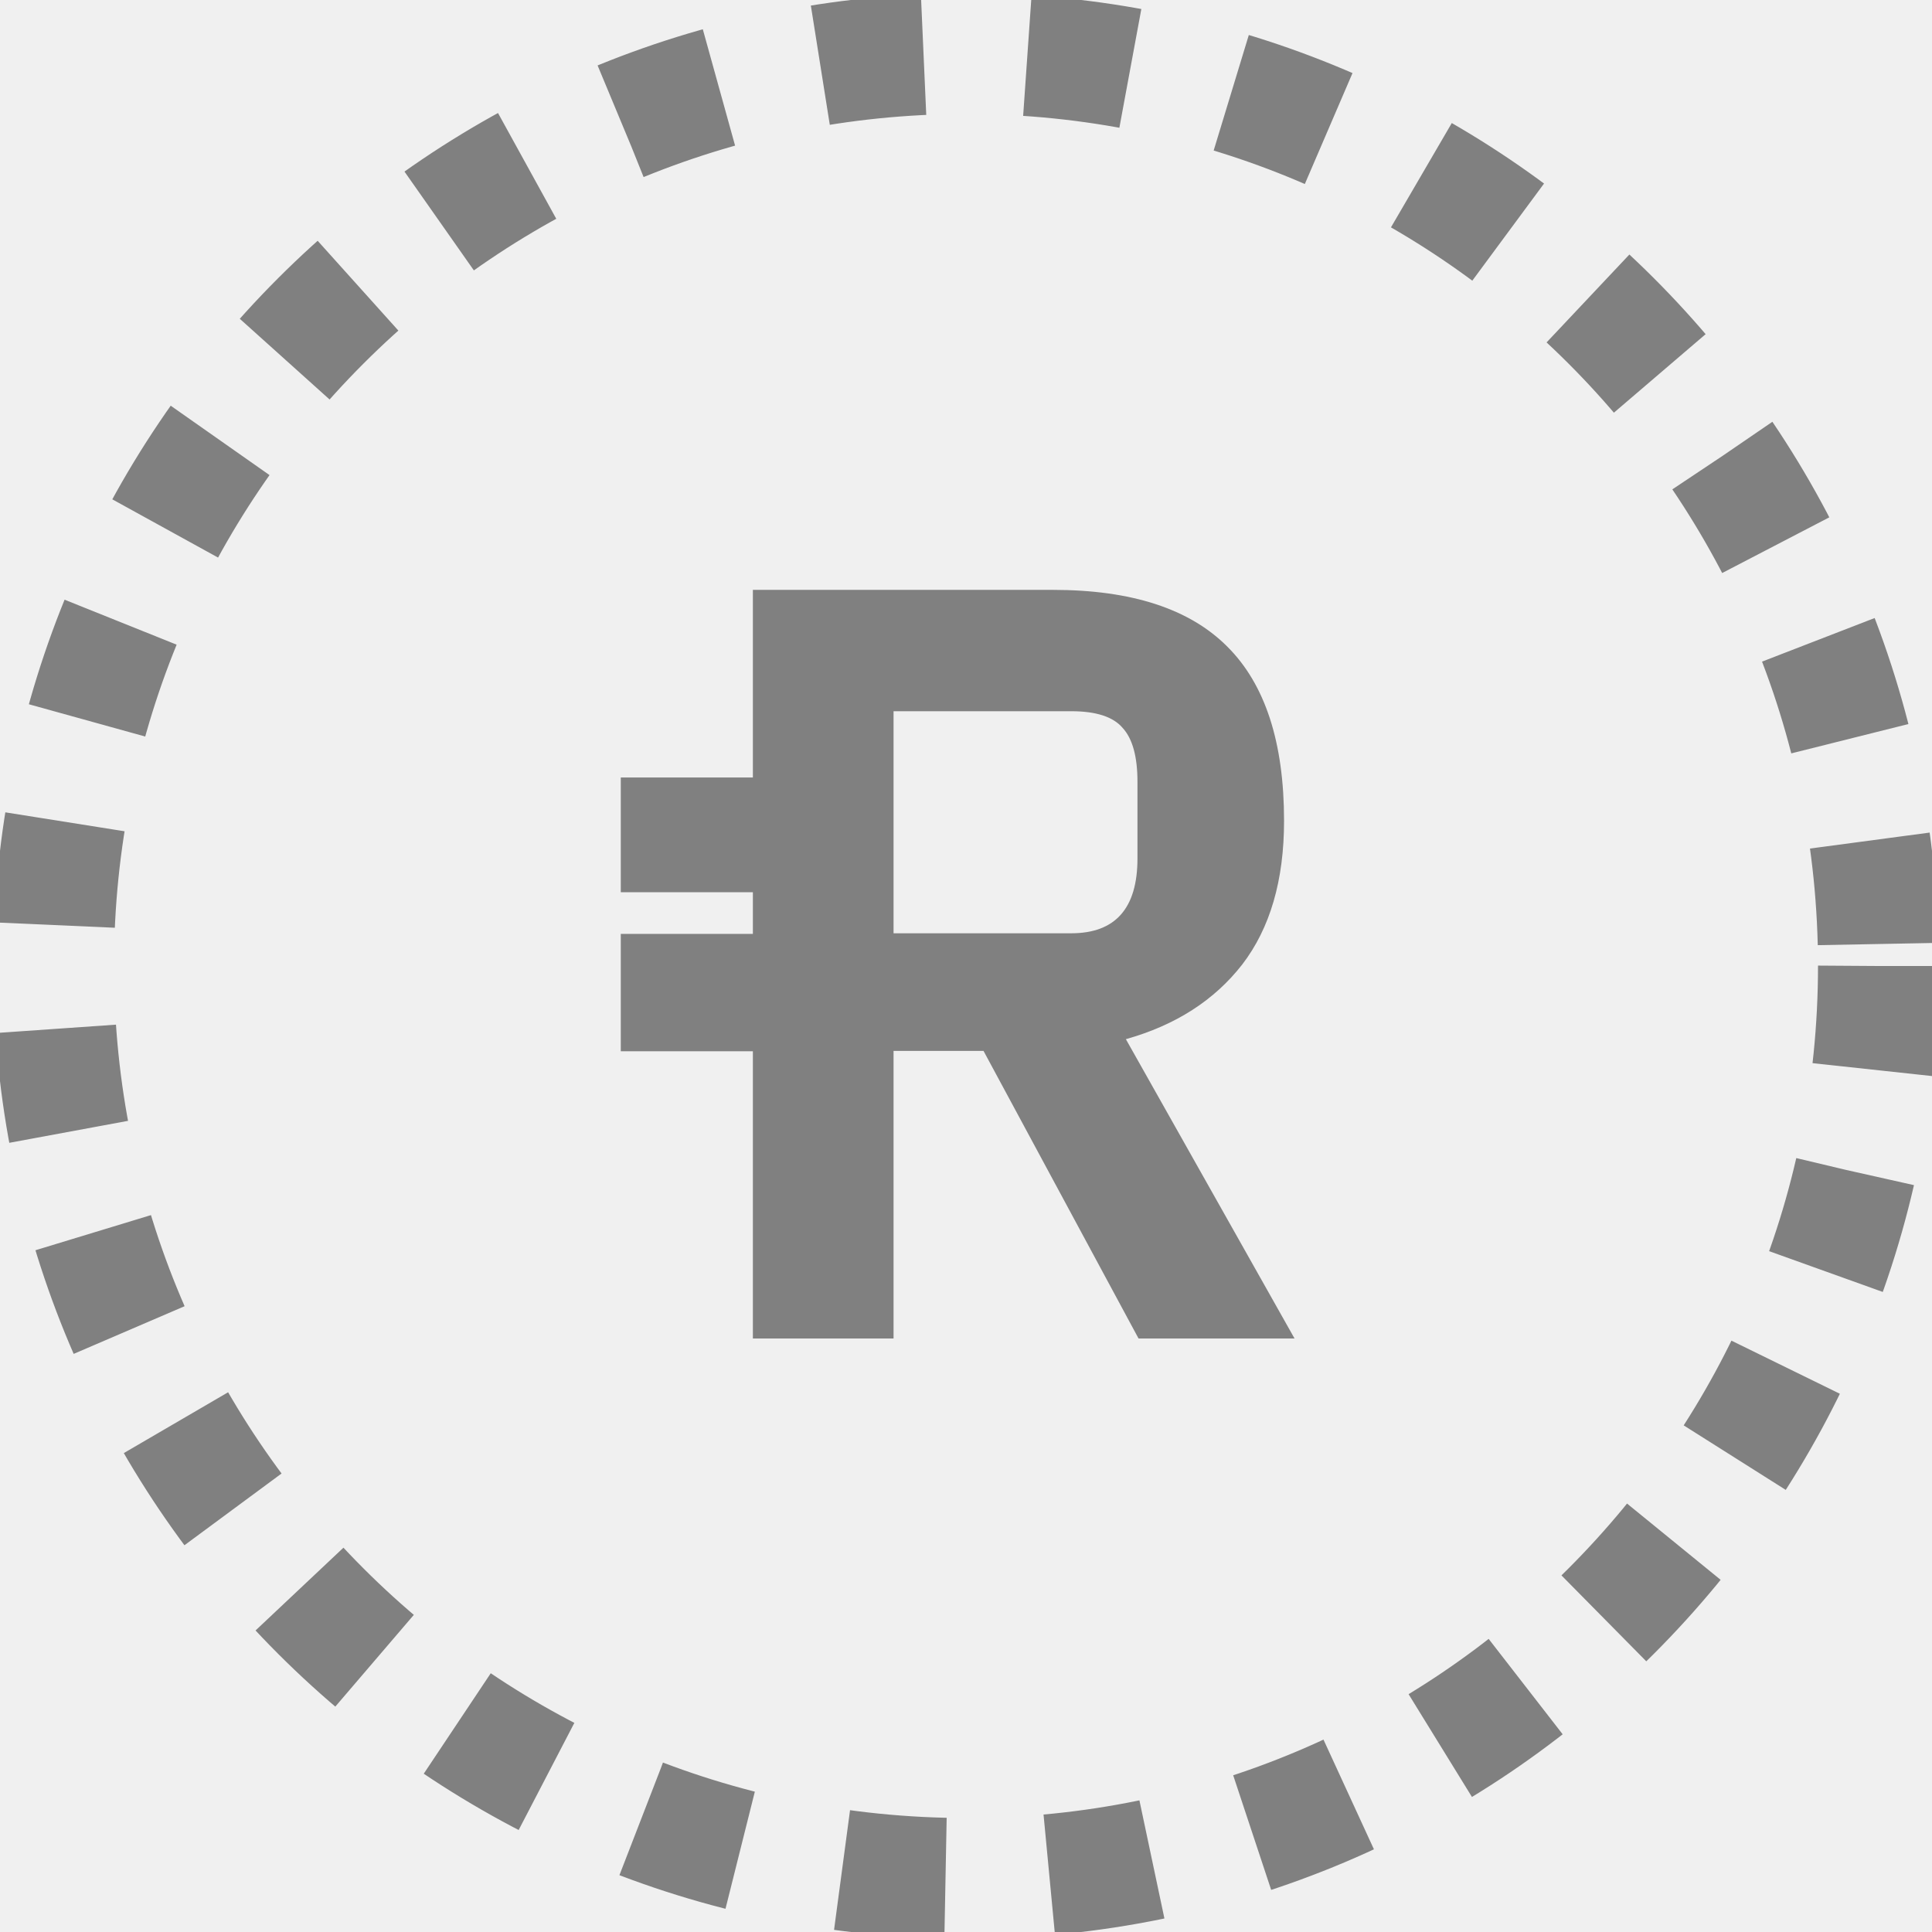
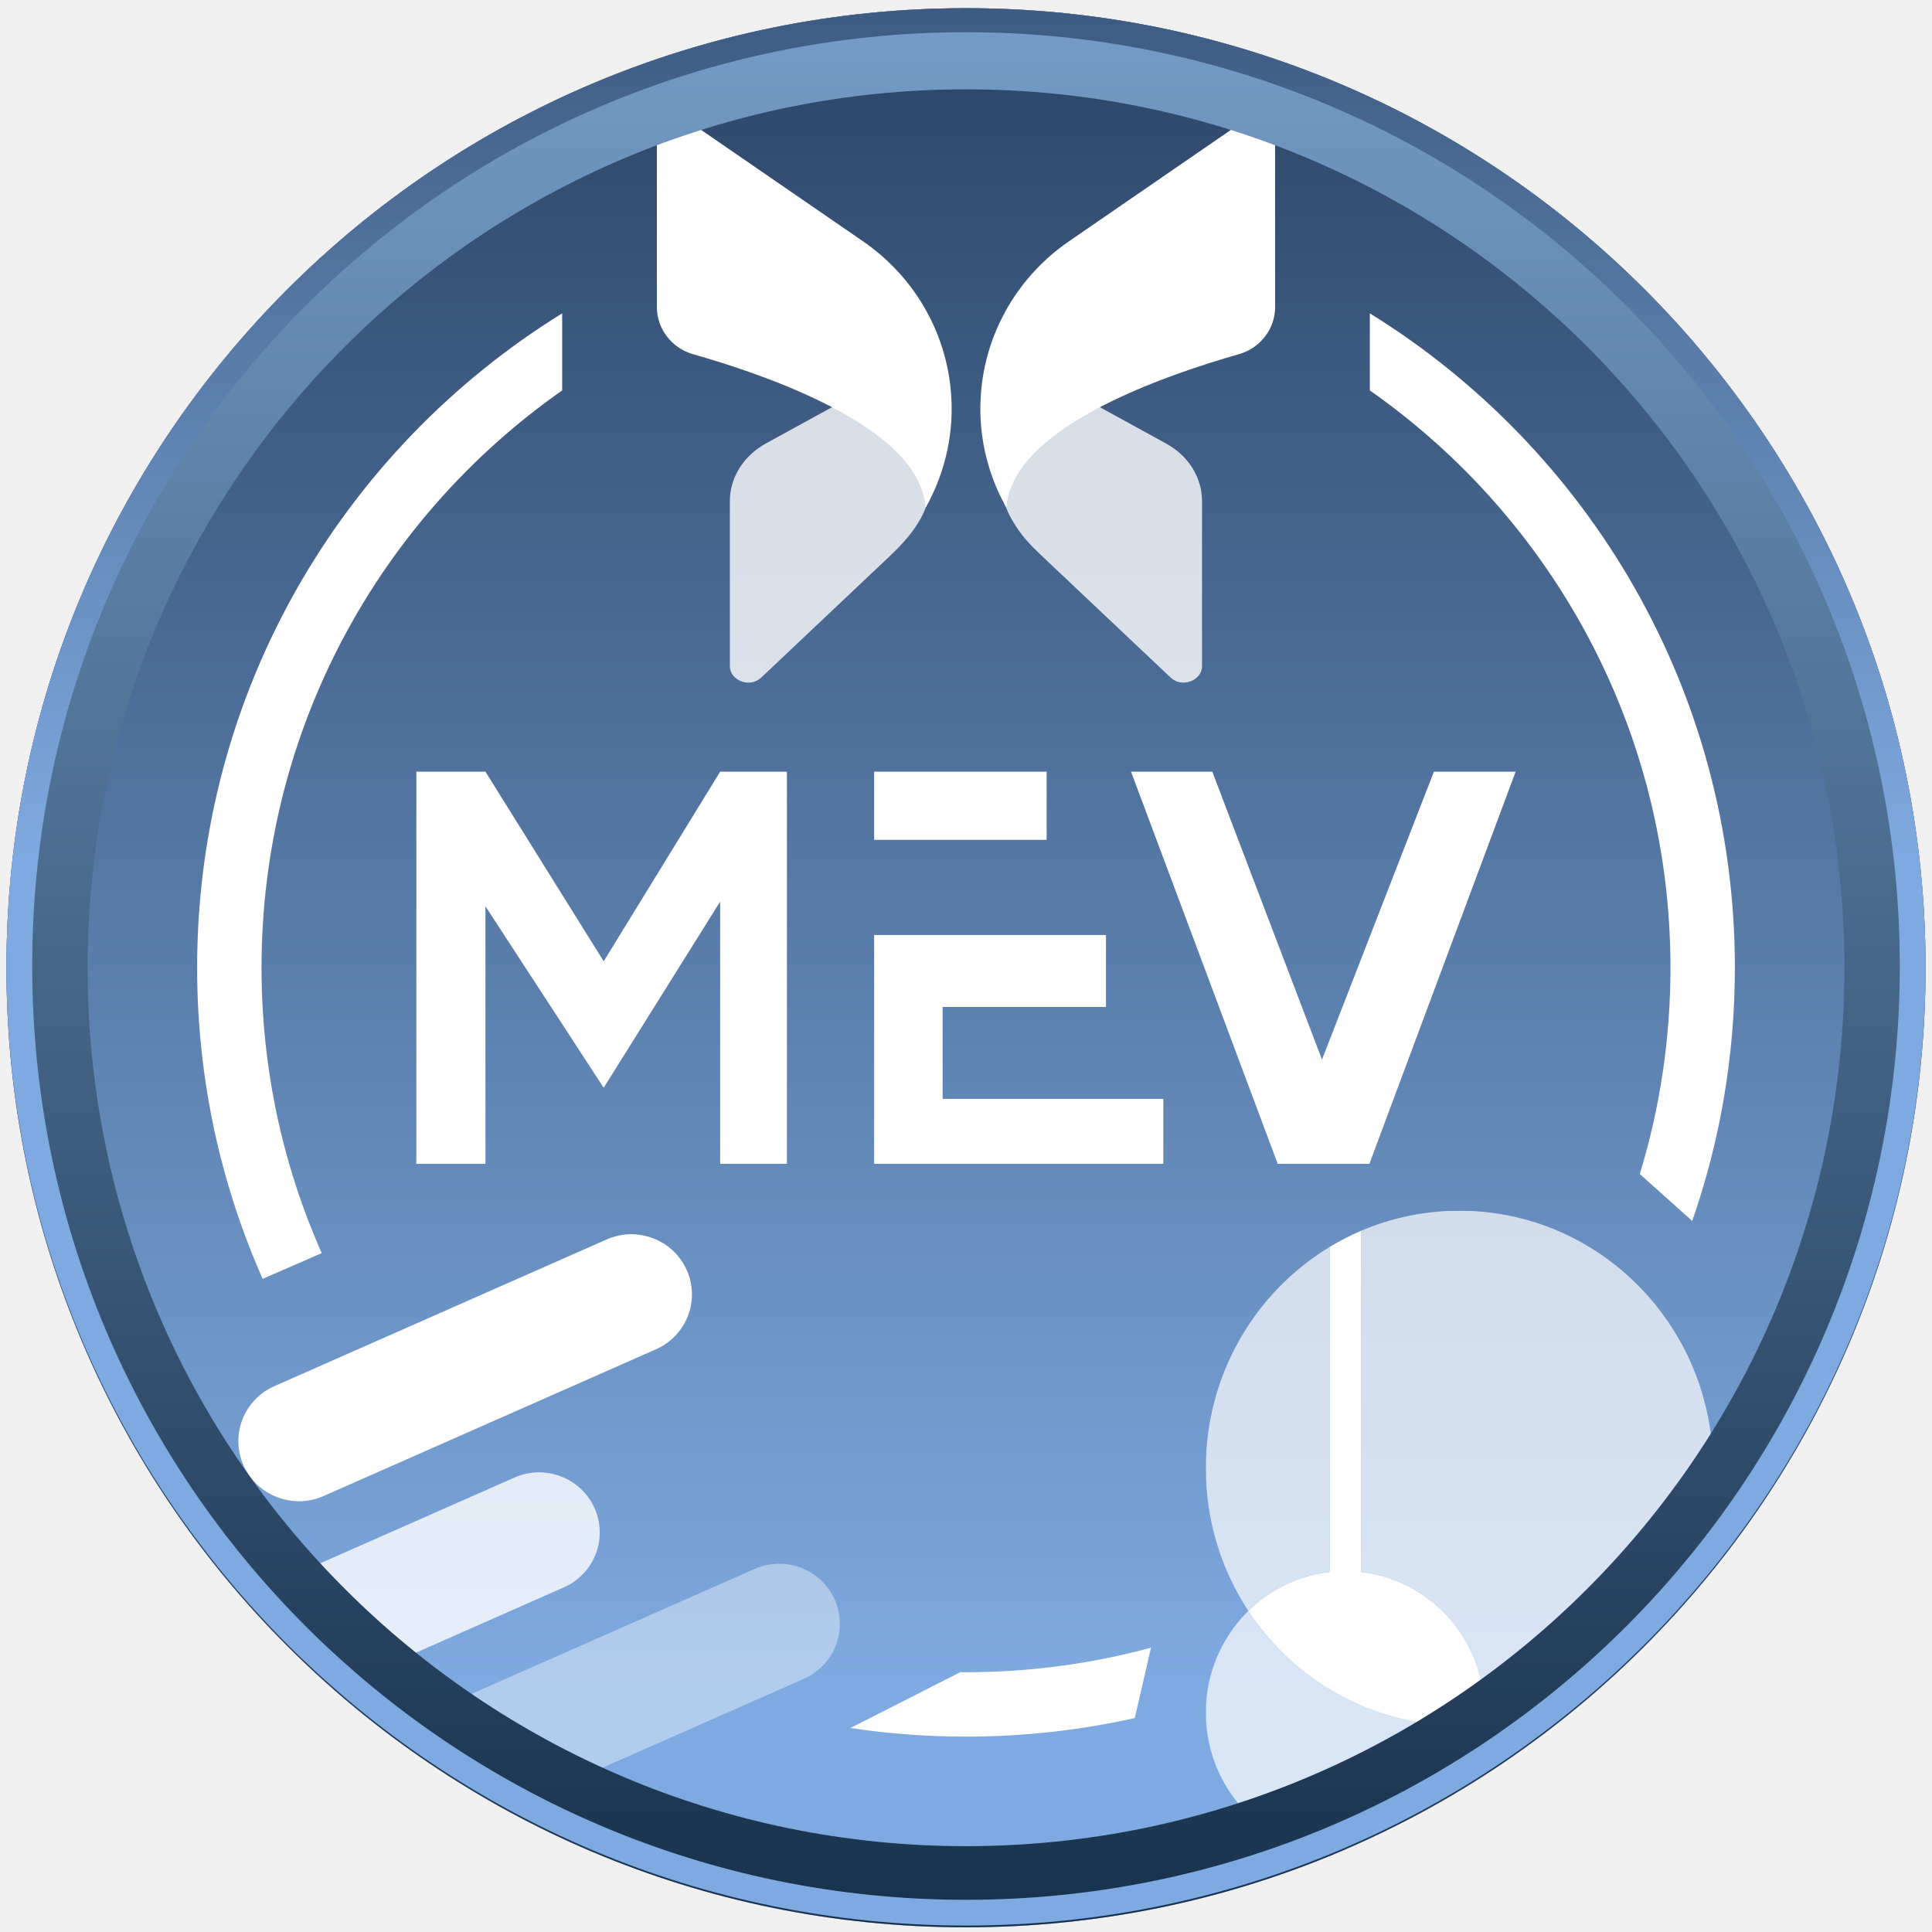
- <svg xmlns="http://www.w3.org/2000/svg" width="16" height="16" viewBox="0 0 16 16" fill="none">
-   <circle cx="8" cy="8" r="7.556" stroke="grey" strokeWidth="0.889" stroke-dasharray="0.86 0.86" />
-   <path fill-rule="evenodd" clip-rule="evenodd" d="M6.235 11.085V8.706H5.141V7.734H6.235V7.389H5.141V6.439H6.235V4.885H8.719C9.371 4.885 9.853 5.042 10.165 5.356C10.478 5.668 10.634 6.149 10.634 6.798C10.634 7.291 10.518 7.687 10.288 7.987C10.057 8.284 9.736 8.49 9.324 8.606L10.721 11.085H9.429L8.145 8.703H7.4V11.085H6.235ZM7.4 7.729H8.872C9.237 7.729 9.42 7.522 9.42 7.11V6.474C9.42 6.266 9.379 6.117 9.297 6.028C9.219 5.936 9.077 5.89 8.872 5.89H7.4V7.729Z" fill="grey" />
+ <svg xmlns="http://www.w3.org/2000/svg" width="150" height="150" viewBox="0 0 150 150" fill="none">
+   <g clip-path="url(#clip0_3684_8558)">
+     <path d="M0.5 75.136C0.5 33.991 33.855 0.636 75 0.636V0.636C116.145 0.636 149.5 33.991 149.5 75.136V75.136C149.5 116.281 116.145 149.636 75 149.636V149.636C33.855 149.636 0.5 116.281 0.5 75.136V75.136Z" fill="url(#paint0_linear_3684_8558)" />
+     <path opacity="0.8" d="M56.667 38.899V51.706C56.667 52.494 57.346 52.822 57.557 52.896C57.768 52.985 58.477 53.179 59.11 52.599L68.966 43.288C69.805 42.495 70.615 41.662 71.224 40.687C71.511 40.228 71.629 39.97 71.629 39.97C72.233 38.765 72.233 37.605 71.644 36.445C70.77 34.719 68.537 32.964 65.174 31.298L59.427 34.451C57.723 35.403 56.667 37.084 56.667 38.899Z" fill="white" />
+     <path d="M51 10.414V23.846C51 25.527 52.146 27.014 53.775 27.49C59.326 29.067 68.994 32.458 71.332 37.441C71.634 38.096 71.815 38.736 71.875 39.405C73.429 36.623 74.138 33.425 73.806 30.182C73.353 25.586 70.879 21.406 67.018 18.744L53.247 9.269C53.006 9.09 52.719 9.001 52.433 9.001C52.192 9.001 51.98 9.046 51.754 9.165C51.302 9.417 51 9.879 51 10.414Z" fill="white" />
+     <path opacity="0.8" d="M93.324 38.899V51.706C93.324 52.494 92.645 52.822 92.434 52.896C92.223 52.985 91.514 53.179 90.881 52.599L80.795 43.071C80.109 42.423 79.453 41.737 78.936 40.951C78.527 40.328 78.361 39.97 78.361 39.97C77.758 38.765 77.758 37.605 78.346 36.445C79.221 34.719 81.454 32.964 84.817 31.298L90.564 34.451C92.283 35.403 93.324 37.084 93.324 38.899Z" fill="white" />
+     <path d="M99 10.413V23.845C99 25.526 97.853 27.013 96.224 27.489C90.674 29.066 81.006 32.457 78.668 37.44C78.366 38.095 78.185 38.734 78.125 39.404C76.571 36.622 75.862 33.424 76.194 30.181C76.646 25.585 79.12 21.405 82.982 18.743L96.753 9.268C96.994 9.089 97.28 9 97.567 9C97.808 9 98.02 9.045 98.245 9.164C98.698 9.416 99 9.878 99 10.413Z" fill="white" />
+     <path d="M47.099 96.231L21.3 107.622C18.925 108.67 17.857 111.429 18.914 113.783L18.915 113.784C19.972 116.139 22.754 117.198 25.129 116.149L50.928 104.759C53.303 103.711 54.371 100.952 53.313 98.597L53.313 98.597C52.256 96.242 49.474 95.183 47.099 96.231Z" fill="white" />
+     <path opacity="0.8" d="M39.943 114.717L22.743 122.311C20.368 123.359 19.3 126.118 20.357 128.473L20.358 128.474C21.415 130.828 24.197 131.887 26.572 130.839L43.772 123.245C46.147 122.197 47.215 119.438 46.157 117.084L46.157 117.083C45.1 114.728 42.318 113.669 39.943 114.717Z" fill="white" />
+     <path opacity="0.4" d="M58.585 121.814L32.785 133.204C30.411 134.252 29.343 137.011 30.4 139.365L30.4 139.366C31.458 141.721 34.24 142.78 36.614 141.732L62.414 130.341C64.788 129.293 65.856 126.534 64.799 124.18L64.799 124.179C63.742 121.824 60.959 120.765 58.585 121.814Z" fill="white" />
+     <g clip-path="url(#clip1_3684_8558)">
+       <path d="M103.231 122.049V96.834L103.221 96.818C104.012 96.338 104.834 95.916 105.683 95.555L105.692 95.577V122.052C110.693 122.639 114.636 126.646 115.207 131.722C115.289 132.437 115.3 133.158 115.243 133.875C114.607 133.937 113.961 133.969 113.309 133.97C106.473 133.97 100.45 130.436 96.92 125.068C98.632 123.384 100.847 122.322 103.217 122.051H103.231V122.049Z" fill="white" />
+       <path opacity="0.7" fill-rule="evenodd" clip-rule="evenodd" d="M113.309 94C124.184 94 133 102.948 133 113.985C133 124.36 125.211 132.888 115.244 133.875C115.302 133.158 115.289 132.437 115.209 131.722C114.636 126.646 110.694 122.639 105.694 122.052V95.577L105.684 95.555C108.029 94.554 110.605 94 113.309 94ZM115.244 133.875C114.833 138.999 110.903 143.285 105.68 143.892C99.737 144.581 94.368 140.251 93.689 134.22C93.291 130.691 94.586 127.361 96.921 125.068C100.452 130.436 106.474 133.97 113.31 133.97C113.963 133.969 114.607 133.938 115.244 133.875ZM103.231 122.049V96.834L103.222 96.818C97.47 100.307 93.619 106.691 93.619 113.985C93.619 118.085 94.834 121.895 96.92 125.067C98.633 123.381 100.847 122.32 103.217 122.049H103.231Z" fill="white" />
+     </g>
+     <circle cx="75" cy="75.136" r="72.7" stroke="url(#paint1_linear_3684_8558)" stroke-width="9" />
+     <circle cx="75" cy="75" r="73.5" stroke="url(#paint2_linear_3684_8558)" stroke-width="2" />
+     <path d="M37.689 90.361H32.326V59.91H37.689L46.87 74.636L55.914 59.91H61.096V90.361H55.914V70L46.87 84.453L37.689 70.364V90.361Z" fill="white" />
+     <path d="M67.868 72.591V90.361H90.32V85.317H73.185V78.181H85.866V72.591H67.868Z" fill="white" />
+     <path d="M87.812 59.91H94.121L102.638 82.269L111.33 59.91H117.674L106.318 90.361H99.203L87.812 59.91Z" fill="white" />
+     <path d="M67.868 65.203V59.91H81.26V65.203H67.868Z" fill="white" />
+     <path fill-rule="evenodd" clip-rule="evenodd" d="M43.646 24.328C26.637 34.847 15.305 53.668 15.305 75.136C15.305 83.734 17.122 91.907 20.394 99.292L24.978 97.29C21.974 90.518 20.305 83.022 20.305 75.136C20.305 56.593 29.532 40.205 43.646 30.314V24.328ZM106.354 30.314V24.328C123.363 34.847 134.695 53.668 134.695 75.136C134.695 82.024 133.529 88.639 131.382 94.795L127.313 91.151C128.862 86.086 129.695 80.708 129.695 75.136C129.695 56.593 120.468 40.205 106.354 30.314ZM89.363 127.926C84.786 129.168 79.97 129.831 75 129.831C74.852 129.831 74.704 129.831 74.556 129.829L66.028 134.161C68.954 134.602 71.95 134.831 75 134.831C79.501 134.831 83.886 134.333 88.102 133.389L89.363 127.926Z" fill="white" />
+   </g>
+   <defs>
+     <linearGradient id="paint0_linear_3684_8558" x1="75" y1="-42.415" x2="75" y2="131.087" gradientUnits="userSpaceOnUse">
+       <stop stop-color="#0E223C" />
+       <stop offset="1" stop-color="#7FAAE1" />
+     </linearGradient>
+     <linearGradient id="paint1_linear_3684_8558" x1="75" y1="166.836" x2="75" y2="-2.064" gradientUnits="userSpaceOnUse">
+       <stop stop-color="#0D243D" />
+       <stop offset="1" stop-color="#779EC9" />
+     </linearGradient>
+     <linearGradient id="paint2_linear_3684_8558" x1="75" y1="0.5" x2="75" y2="166.896" gradientUnits="userSpaceOnUse">
+       <stop stop-color="#3E5B81" />
+       <stop offset="0.4" stop-color="#7FAAE1" />
+     </linearGradient>
+     <clipPath id="clip0_3684_8558">
+       <path d="M0.5 75.136C0.5 33.991 33.855 0.636 75 0.636V0.636C116.145 0.636 149.5 33.991 149.5 75.136V75.136C149.5 116.281 116.145 149.636 75 149.636V149.636C33.855 149.636 0.5 116.281 0.5 75.136V75.136Z" fill="white" />
+     </clipPath>
+     <clipPath id="clip1_3684_8558">
+       <rect width="39.383" height="49.963" fill="white" transform="translate(93.6174 94)" />
+     </clipPath>
+   </defs>
</svg>
